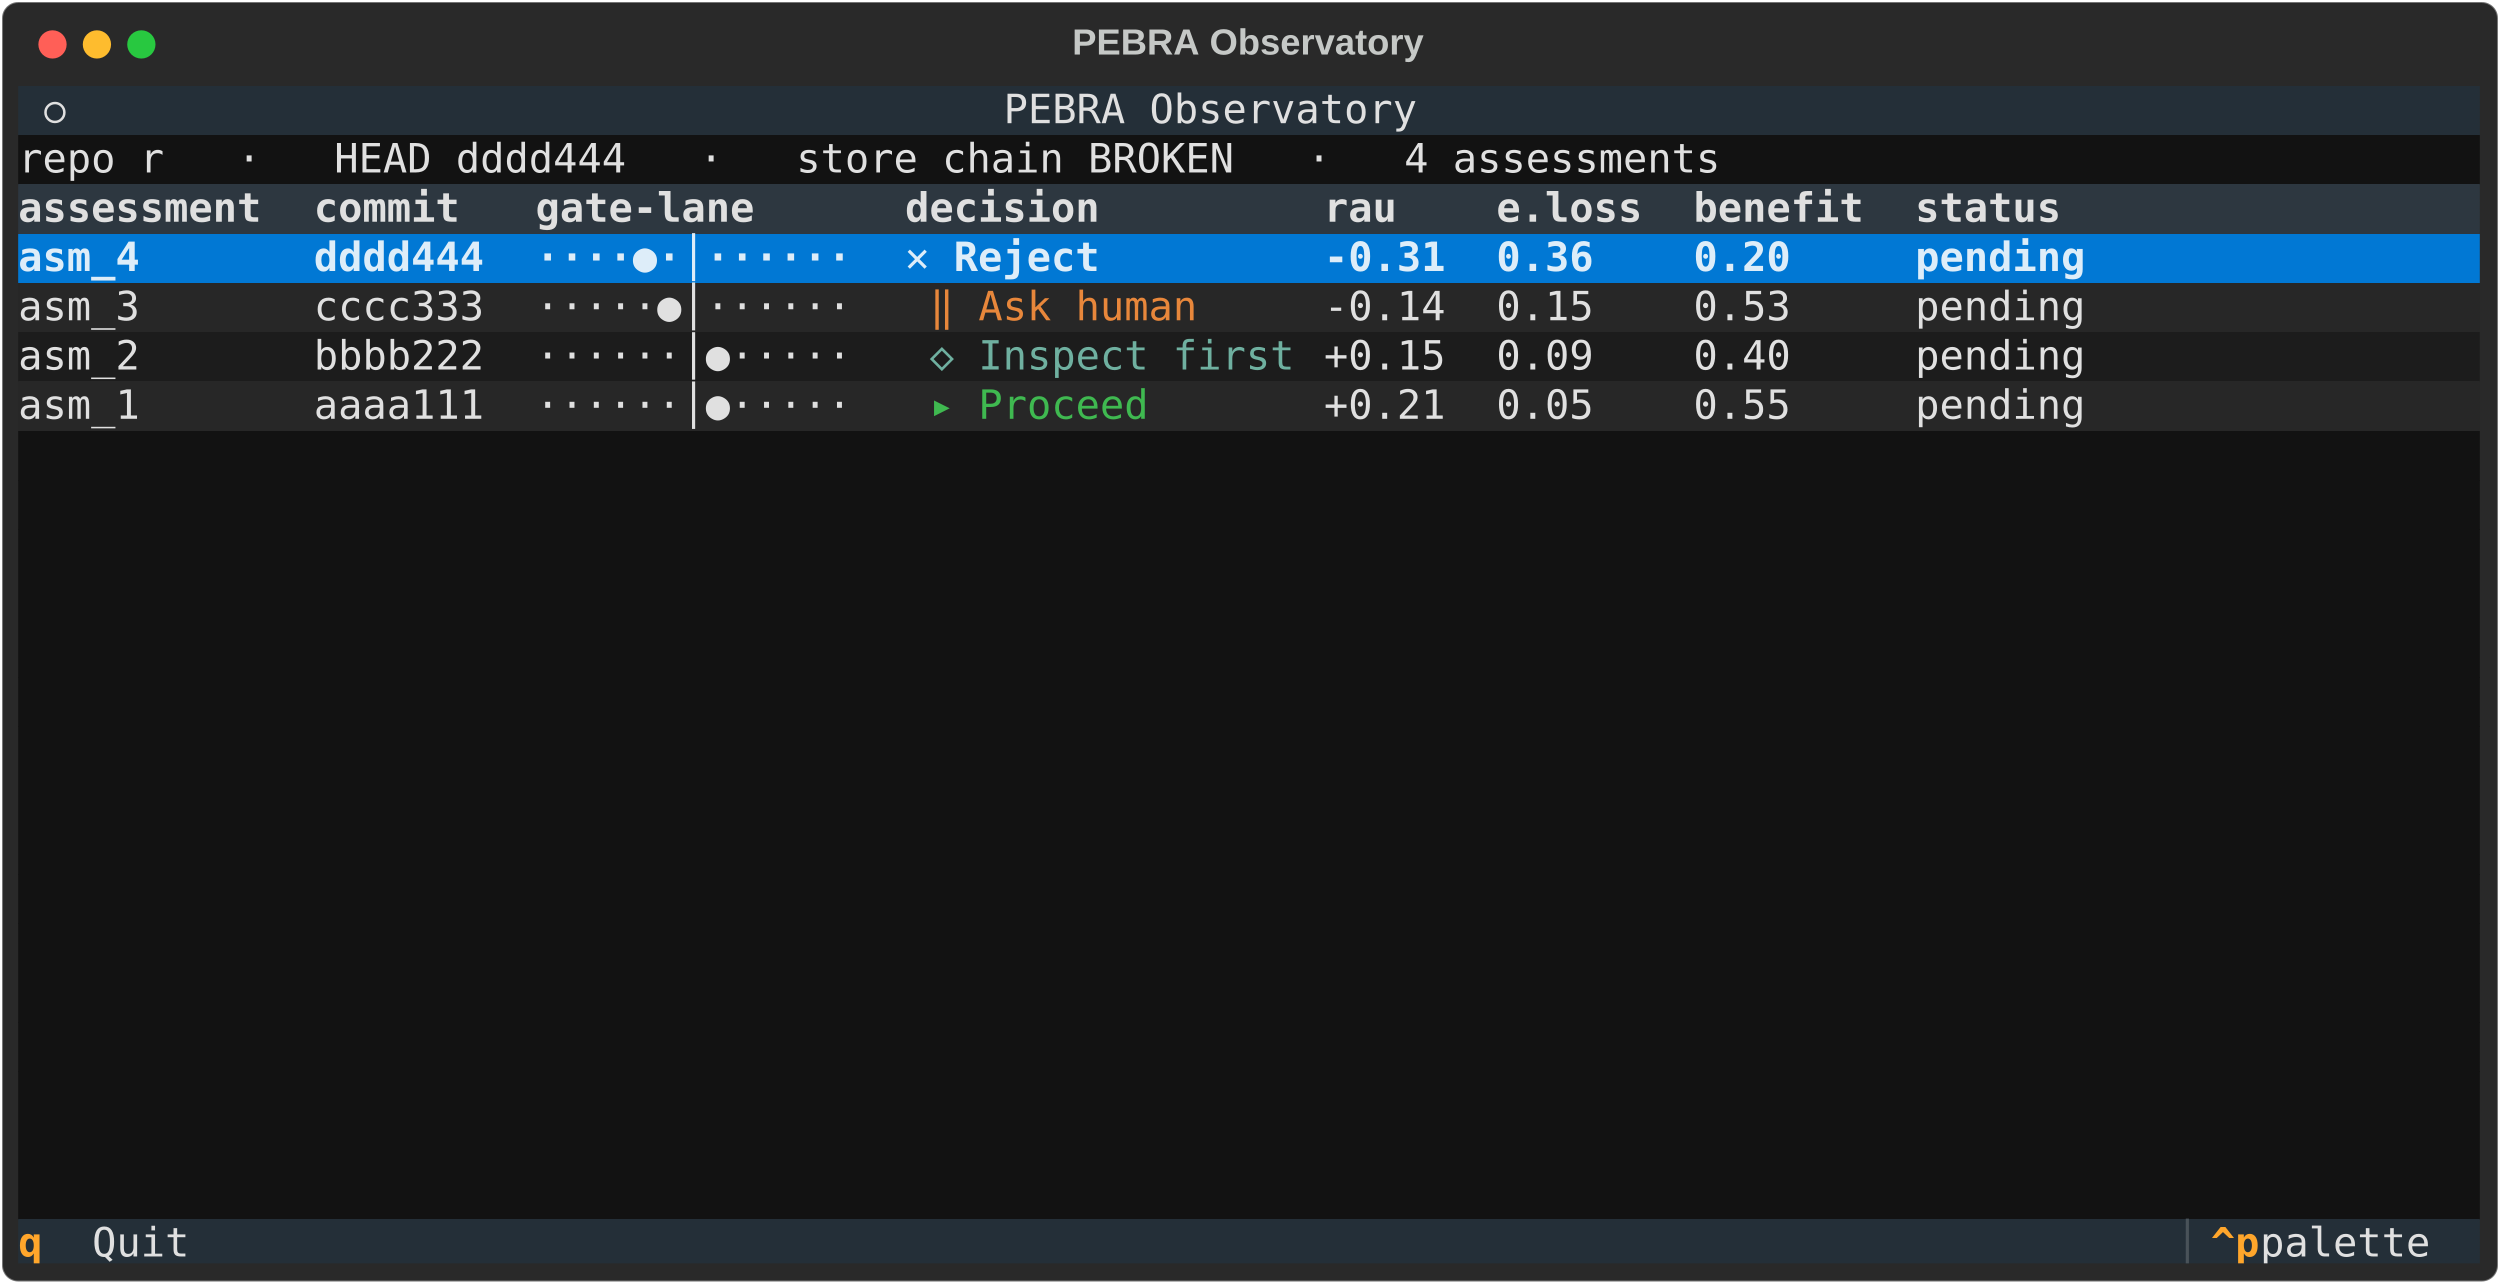
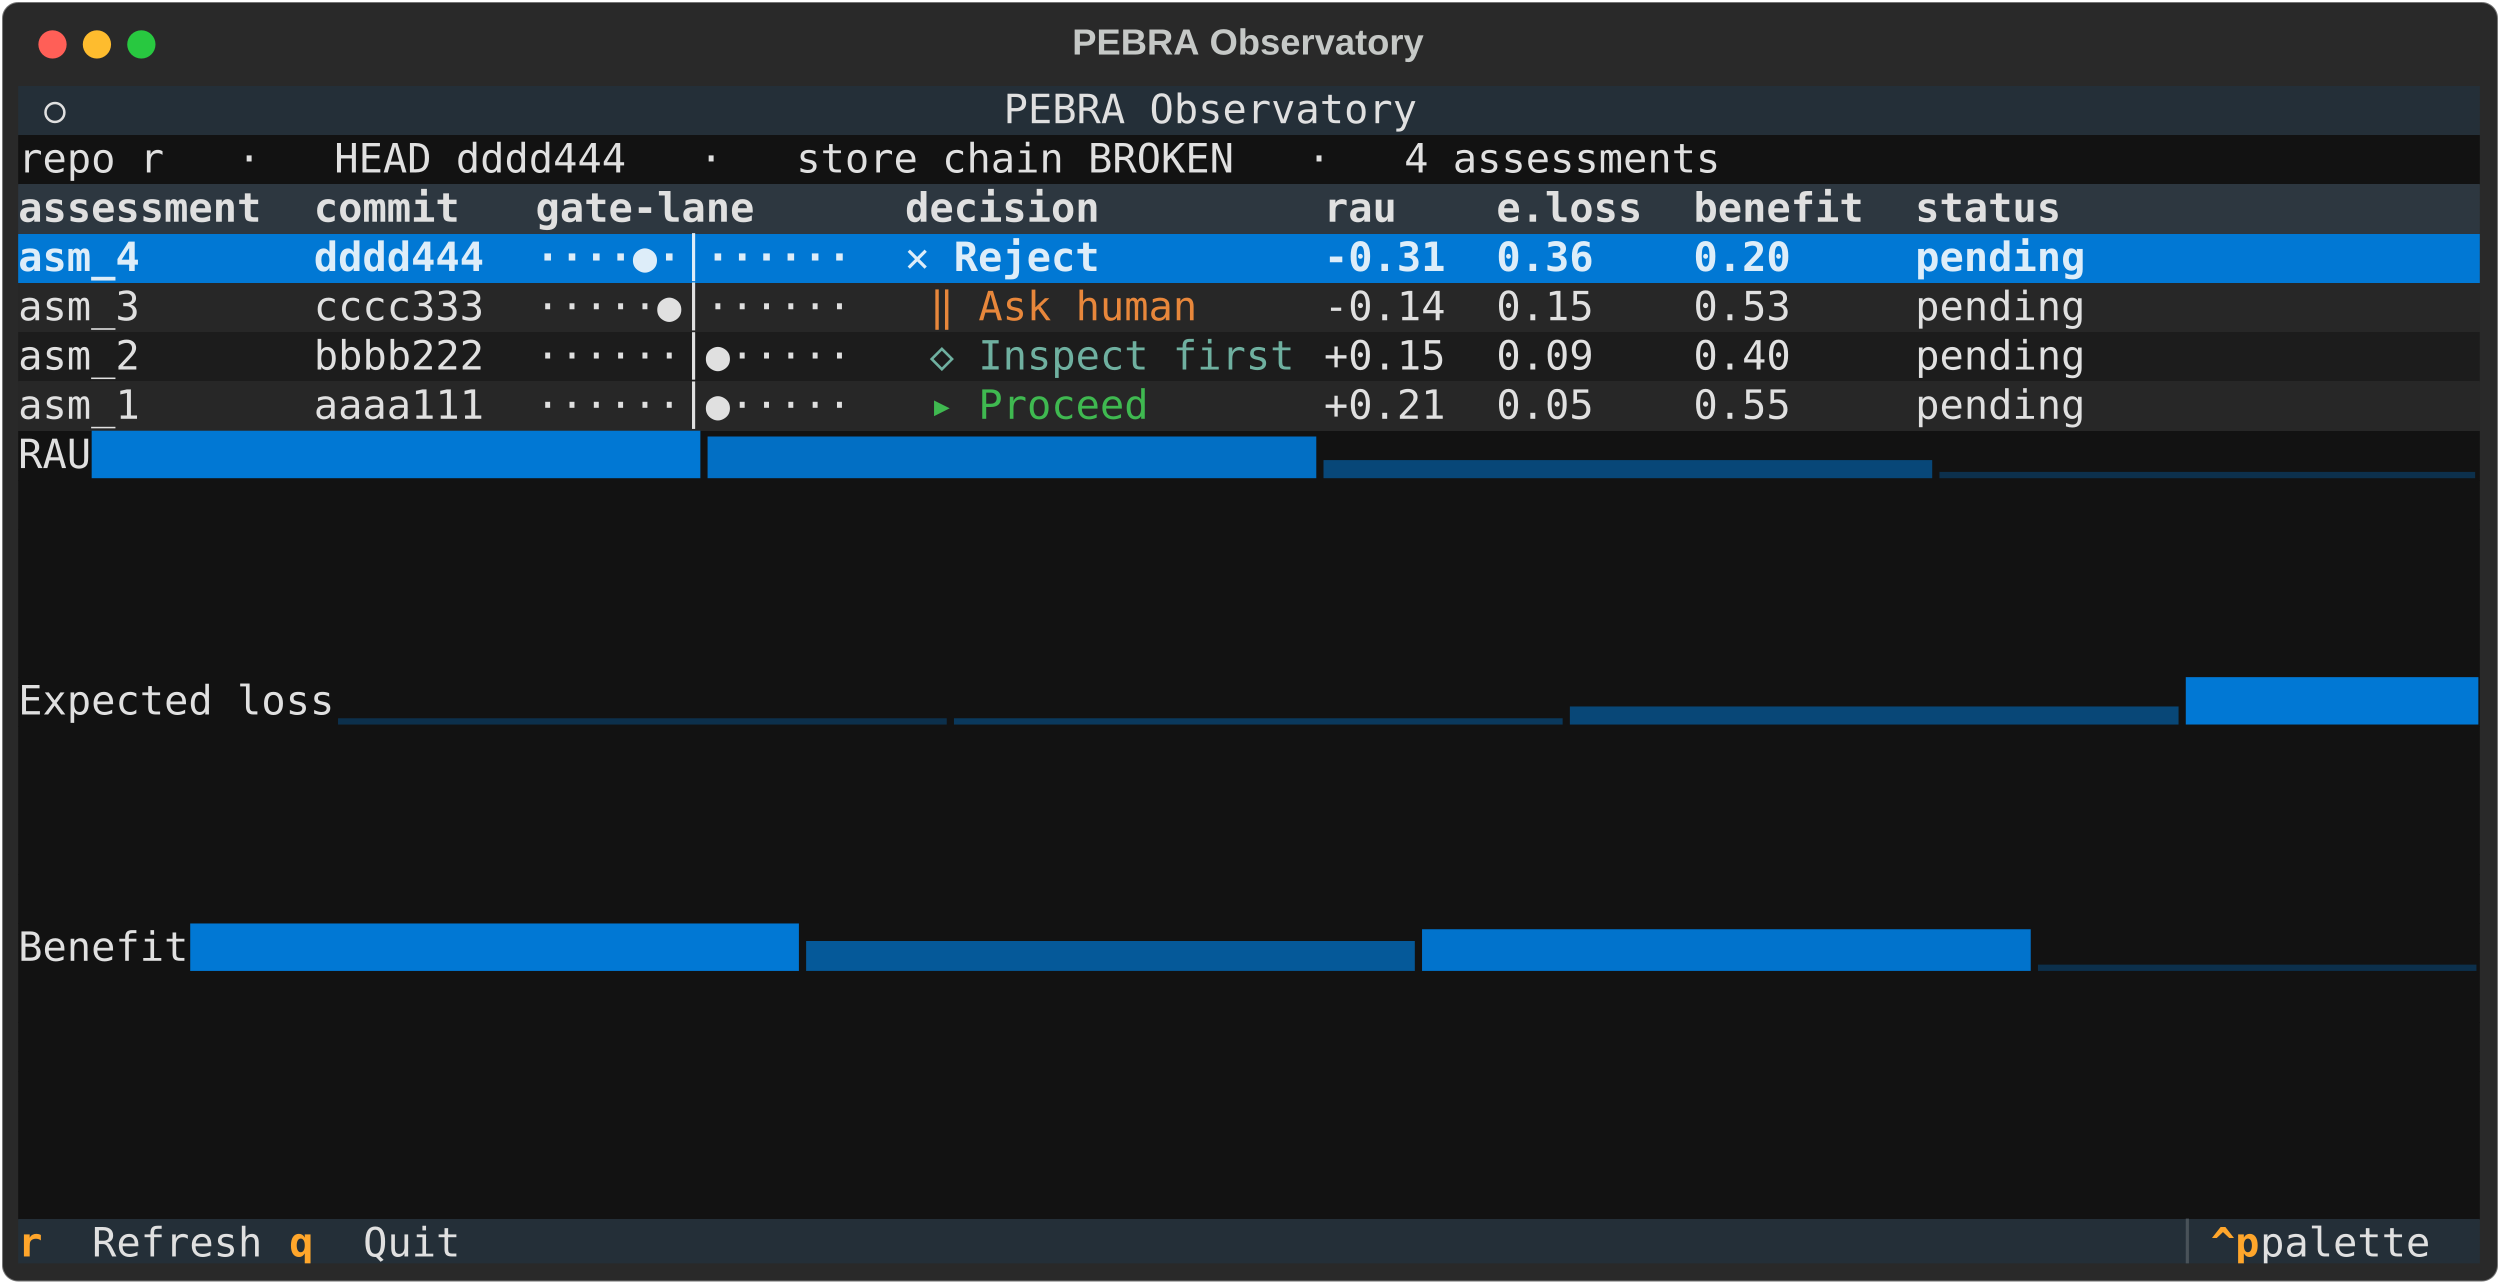
<svg xmlns="http://www.w3.org/2000/svg" class="rich-terminal" viewBox="0 0 1238 635.6">
  <style>

    @font-face {
        font-family: "Fira Code";
        src: local("FiraCode-Regular"),
                url("https://cdnjs.cloudflare.com/ajax/libs/firacode/6.2.0/woff2/FiraCode-Regular.woff2") format("woff2"),
                url("https://cdnjs.cloudflare.com/ajax/libs/firacode/6.2.0/woff/FiraCode-Regular.woff") format("woff");
        font-style: normal;
        font-weight: 400;
    }
    @font-face {
        font-family: "Fira Code";
        src: local("FiraCode-Bold"),
                url("https://cdnjs.cloudflare.com/ajax/libs/firacode/6.2.0/woff2/FiraCode-Bold.woff2") format("woff2"),
                url("https://cdnjs.cloudflare.com/ajax/libs/firacode/6.2.0/woff/FiraCode-Bold.woff") format("woff");
        font-style: bold;
        font-weight: 700;
    }

    .terminal-matrix {
        font-family: Fira Code, monospace;
        font-size: 20px;
        line-height: 24.4px;
        font-variant-east-asian: full-width;
    }

    .terminal-title {
        font-size: 18px;
        font-weight: bold;
        font-family: arial;
    }

    .terminal-r1 { fill: #c5c8c6 }
.terminal-r2 { fill: #e0e0e0 }
.terminal-r3 { fill: #e0e0e0;font-weight: bold }
.terminal-r4 { fill: #ddedf9;font-weight: bold }
.terminal-r5 { fill: #e8873b }
.terminal-r6 { fill: #6fb0a0 }
.terminal-r7 { fill: #3fb950 }
- .terminal-r8 { fill: #ffa62b;font-weight: bold }
- .terminal-r9 { fill: #495259 }
+ .terminal-r8 { fill: #0178d4 }
+ .terminal-r9 { fill: #026fc4 }
+ .terminal-r10 { fill: #084778 }
+ .terminal-r11 { fill: #0c304c }
+ .terminal-r12 { fill: #0a395d }
+ .terminal-r13 { fill: #084777 }
+ .terminal-r14 { fill: #055999 }
+ .terminal-r15 { fill: #0173cc }
+ .terminal-r16 { fill: #ffa62b;font-weight: bold }
+ .terminal-r17 { fill: #495259 }
    </style>
  <defs>
    <clipPath id="terminal-clip-terminal">
      <rect x="0" y="0" width="1219.0" height="584.6" />
    </clipPath>
    <clipPath id="terminal-line-0">
      <rect x="0" y="1.5" width="1220" height="24.65" />
    </clipPath>
    <clipPath id="terminal-line-1">
      <rect x="0" y="25.9" width="1220" height="24.65" />
    </clipPath>
    <clipPath id="terminal-line-2">
      <rect x="0" y="50.3" width="1220" height="24.65" />
    </clipPath>
    <clipPath id="terminal-line-3">
      <rect x="0" y="74.7" width="1220" height="24.65" />
    </clipPath>
    <clipPath id="terminal-line-4">
      <rect x="0" y="99.1" width="1220" height="24.65" />
    </clipPath>
    <clipPath id="terminal-line-5">
      <rect x="0" y="123.5" width="1220" height="24.65" />
    </clipPath>
    <clipPath id="terminal-line-6">
      <rect x="0" y="147.9" width="1220" height="24.65" />
    </clipPath>
    <clipPath id="terminal-line-7">
      <rect x="0" y="172.3" width="1220" height="24.65" />
    </clipPath>
    <clipPath id="terminal-line-8">
      <rect x="0" y="196.7" width="1220" height="24.65" />
    </clipPath>
    <clipPath id="terminal-line-9">
      <rect x="0" y="221.1" width="1220" height="24.65" />
    </clipPath>
    <clipPath id="terminal-line-10">
      <rect x="0" y="245.5" width="1220" height="24.65" />
    </clipPath>
    <clipPath id="terminal-line-11">
      <rect x="0" y="269.9" width="1220" height="24.65" />
    </clipPath>
    <clipPath id="terminal-line-12">
      <rect x="0" y="294.3" width="1220" height="24.65" />
    </clipPath>
    <clipPath id="terminal-line-13">
      <rect x="0" y="318.7" width="1220" height="24.65" />
    </clipPath>
    <clipPath id="terminal-line-14">
      <rect x="0" y="343.1" width="1220" height="24.65" />
    </clipPath>
    <clipPath id="terminal-line-15">
      <rect x="0" y="367.5" width="1220" height="24.65" />
    </clipPath>
    <clipPath id="terminal-line-16">
      <rect x="0" y="391.9" width="1220" height="24.65" />
    </clipPath>
    <clipPath id="terminal-line-17">
      <rect x="0" y="416.3" width="1220" height="24.65" />
    </clipPath>
    <clipPath id="terminal-line-18">
      <rect x="0" y="440.7" width="1220" height="24.65" />
    </clipPath>
    <clipPath id="terminal-line-19">
      <rect x="0" y="465.1" width="1220" height="24.65" />
    </clipPath>
    <clipPath id="terminal-line-20">
      <rect x="0" y="489.5" width="1220" height="24.65" />
    </clipPath>
    <clipPath id="terminal-line-21">
      <rect x="0" y="513.9" width="1220" height="24.65" />
    </clipPath>
    <clipPath id="terminal-line-22">
      <rect x="0" y="538.3" width="1220" height="24.65" />
    </clipPath>
  </defs>
  <rect fill="#292929" stroke="rgba(255,255,255,0.35)" stroke-width="1" x="1" y="1" width="1236" height="633.6" rx="8" />
  <text class="terminal-title" fill="#c5c8c6" text-anchor="middle" x="618" y="27">PEBRA Observatory</text>
  <g transform="translate(26,22)">
    <circle cx="0" cy="0" r="7" fill="#ff5f57" />
    <circle cx="22" cy="0" r="7" fill="#febc2e" />
    <circle cx="44" cy="0" r="7" fill="#28c840" />
  </g>
  <g transform="translate(9, 41)" clip-path="url(#terminal-clip-terminal)">
    <rect fill="#242f38" x="0" y="1.5" width="12.2" height="24.65" shape-rendering="crispEdges" />
    <rect fill="#242f38" x="12.2" y="1.5" width="12.2" height="24.65" shape-rendering="crispEdges" />
    <rect fill="#242f38" x="24.4" y="1.5" width="61" height="24.65" shape-rendering="crispEdges" />
    <rect fill="#242f38" x="85.4" y="1.5" width="12.2" height="24.65" shape-rendering="crispEdges" />
    <rect fill="#242f38" x="97.6" y="1.5" width="390.4" height="24.65" shape-rendering="crispEdges" />
    <rect fill="#242f38" x="488" y="1.5" width="207.4" height="24.65" shape-rendering="crispEdges" />
    <rect fill="#242f38" x="695.4" y="1.5" width="402.6" height="24.65" shape-rendering="crispEdges" />
    <rect fill="#242f38" x="1098" y="1.5" width="12.2" height="24.65" shape-rendering="crispEdges" />
    <rect fill="#242f38" x="1110.2" y="1.5" width="0" height="24.65" shape-rendering="crispEdges" />
    <rect fill="#242f38" x="1110.2" y="1.5" width="109.8" height="24.65" shape-rendering="crispEdges" />
    <rect fill="#121212" x="0" y="25.9" width="854" height="24.65" shape-rendering="crispEdges" />
    <rect fill="#121212" x="854" y="25.9" width="366" height="24.65" shape-rendering="crispEdges" />
    <rect fill="#2d3740" x="0" y="50.3" width="146.4" height="24.65" shape-rendering="crispEdges" />
    <rect fill="#2d3740" x="146.4" y="50.3" width="109.8" height="24.65" shape-rendering="crispEdges" />
    <rect fill="#2d3740" x="256.2" y="50.3" width="183" height="24.65" shape-rendering="crispEdges" />
    <rect fill="#2d3740" x="439.2" y="50.3" width="207.4" height="24.65" shape-rendering="crispEdges" />
    <rect fill="#2d3740" x="646.6" y="50.3" width="85.4" height="24.65" shape-rendering="crispEdges" />
    <rect fill="#2d3740" x="732" y="50.3" width="97.6" height="24.65" shape-rendering="crispEdges" />
    <rect fill="#2d3740" x="829.6" y="50.3" width="109.8" height="24.65" shape-rendering="crispEdges" />
    <rect fill="#2d3740" x="939.4" y="50.3" width="109.8" height="24.65" shape-rendering="crispEdges" />
    <rect fill="#2d3740" x="1049.2" y="50.3" width="170.8" height="24.65" shape-rendering="crispEdges" />
    <rect fill="#0178d4" x="0" y="74.7" width="146.4" height="24.65" shape-rendering="crispEdges" />
    <rect fill="#0178d4" x="146.4" y="74.7" width="109.8" height="24.65" shape-rendering="crispEdges" />
    <rect fill="#0178d4" x="256.2" y="74.7" width="183" height="24.65" shape-rendering="crispEdges" />
    <rect fill="#0178d4" x="439.2" y="74.7" width="207.4" height="24.65" shape-rendering="crispEdges" />
    <rect fill="#0178d4" x="646.6" y="74.7" width="85.4" height="24.65" shape-rendering="crispEdges" />
    <rect fill="#0178d4" x="732" y="74.7" width="97.6" height="24.65" shape-rendering="crispEdges" />
    <rect fill="#0178d4" x="829.6" y="74.7" width="109.8" height="24.65" shape-rendering="crispEdges" />
    <rect fill="#0178d4" x="939.4" y="74.7" width="109.8" height="24.65" shape-rendering="crispEdges" />
    <rect fill="#0178d4" x="1049.2" y="74.7" width="170.8" height="24.65" shape-rendering="crispEdges" />
    <rect fill="#272727" x="0" y="99.1" width="146.4" height="24.65" shape-rendering="crispEdges" />
    <rect fill="#272727" x="146.4" y="99.1" width="109.8" height="24.65" shape-rendering="crispEdges" />
    <rect fill="#272727" x="256.2" y="99.1" width="183" height="24.65" shape-rendering="crispEdges" />
    <rect fill="#272727" x="439.2" y="99.1" width="12.2" height="24.65" shape-rendering="crispEdges" />
    <rect fill="#272727" x="451.4" y="99.1" width="134.2" height="24.65" shape-rendering="crispEdges" />
    <rect fill="#272727" x="585.6" y="99.1" width="61" height="24.65" shape-rendering="crispEdges" />
    <rect fill="#272727" x="646.6" y="99.1" width="85.4" height="24.65" shape-rendering="crispEdges" />
    <rect fill="#272727" x="732" y="99.1" width="97.6" height="24.65" shape-rendering="crispEdges" />
    <rect fill="#272727" x="829.6" y="99.1" width="109.8" height="24.65" shape-rendering="crispEdges" />
    <rect fill="#272727" x="939.4" y="99.1" width="109.8" height="24.65" shape-rendering="crispEdges" />
    <rect fill="#272727" x="1049.2" y="99.1" width="170.8" height="24.65" shape-rendering="crispEdges" />
    <rect fill="#1c1c1c" x="0" y="123.5" width="146.4" height="24.65" shape-rendering="crispEdges" />
    <rect fill="#1c1c1c" x="146.4" y="123.5" width="109.8" height="24.65" shape-rendering="crispEdges" />
    <rect fill="#1c1c1c" x="256.2" y="123.5" width="183" height="24.65" shape-rendering="crispEdges" />
    <rect fill="#1c1c1c" x="439.2" y="123.5" width="12.2" height="24.65" shape-rendering="crispEdges" />
    <rect fill="#1c1c1c" x="451.4" y="123.5" width="183" height="24.65" shape-rendering="crispEdges" />
    <rect fill="#1c1c1c" x="634.4" y="123.5" width="12.2" height="24.65" shape-rendering="crispEdges" />
    <rect fill="#1c1c1c" x="646.6" y="123.5" width="85.4" height="24.65" shape-rendering="crispEdges" />
    <rect fill="#1c1c1c" x="732" y="123.5" width="97.6" height="24.65" shape-rendering="crispEdges" />
    <rect fill="#1c1c1c" x="829.6" y="123.5" width="109.8" height="24.65" shape-rendering="crispEdges" />
    <rect fill="#1c1c1c" x="939.4" y="123.5" width="109.8" height="24.65" shape-rendering="crispEdges" />
    <rect fill="#1c1c1c" x="1049.2" y="123.5" width="170.8" height="24.65" shape-rendering="crispEdges" />
    <rect fill="#272727" x="0" y="147.9" width="146.4" height="24.65" shape-rendering="crispEdges" />
    <rect fill="#272727" x="146.4" y="147.9" width="109.8" height="24.65" shape-rendering="crispEdges" />
    <rect fill="#272727" x="256.2" y="147.9" width="183" height="24.65" shape-rendering="crispEdges" />
    <rect fill="#272727" x="439.2" y="147.9" width="12.2" height="24.65" shape-rendering="crispEdges" />
    <rect fill="#272727" x="451.4" y="147.9" width="109.8" height="24.65" shape-rendering="crispEdges" />
    <rect fill="#272727" x="561.2" y="147.9" width="85.4" height="24.65" shape-rendering="crispEdges" />
    <rect fill="#272727" x="646.6" y="147.9" width="85.4" height="24.65" shape-rendering="crispEdges" />
    <rect fill="#272727" x="732" y="147.9" width="97.6" height="24.65" shape-rendering="crispEdges" />
    <rect fill="#272727" x="829.6" y="147.9" width="109.8" height="24.65" shape-rendering="crispEdges" />
    <rect fill="#272727" x="939.4" y="147.9" width="109.8" height="24.65" shape-rendering="crispEdges" />
    <rect fill="#272727" x="1049.2" y="147.9" width="170.8" height="24.65" shape-rendering="crispEdges" />
-     <rect fill="#121212" x="0" y="172.3" width="1220" height="24.65" shape-rendering="crispEdges" />
+     <rect fill="#121212" x="0" y="172.3" width="36.6" height="24.65" shape-rendering="crispEdges" />
+     <rect fill="#121212" x="36.6" y="172.3" width="305" height="24.65" shape-rendering="crispEdges" />
+     <rect fill="#121212" x="341.6" y="172.3" width="305" height="24.65" shape-rendering="crispEdges" />
+     <rect fill="#121212" x="646.6" y="172.3" width="305" height="24.65" shape-rendering="crispEdges" />
+     <rect fill="#121212" x="951.6" y="172.3" width="268.4" height="24.65" shape-rendering="crispEdges" />
    <rect fill="#121212" x="0" y="196.7" width="1220" height="24.65" shape-rendering="crispEdges" />
    <rect fill="#121212" x="0" y="221.1" width="1220" height="24.65" shape-rendering="crispEdges" />
    <rect fill="#121212" x="0" y="245.5" width="1220" height="24.65" shape-rendering="crispEdges" />
    <rect fill="#121212" x="0" y="269.9" width="1220" height="24.65" shape-rendering="crispEdges" />
-     <rect fill="#121212" x="0" y="294.3" width="1220" height="24.65" shape-rendering="crispEdges" />
+     <rect fill="#121212" x="0" y="294.3" width="158.6" height="24.65" shape-rendering="crispEdges" />
+     <rect fill="#121212" x="158.6" y="294.3" width="305" height="24.65" shape-rendering="crispEdges" />
+     <rect fill="#121212" x="463.6" y="294.3" width="305" height="24.65" shape-rendering="crispEdges" />
+     <rect fill="#121212" x="768.6" y="294.3" width="305" height="24.65" shape-rendering="crispEdges" />
+     <rect fill="#121212" x="1073.6" y="294.3" width="146.4" height="24.65" shape-rendering="crispEdges" />
    <rect fill="#121212" x="0" y="318.7" width="1220" height="24.65" shape-rendering="crispEdges" />
    <rect fill="#121212" x="0" y="343.1" width="1220" height="24.65" shape-rendering="crispEdges" />
    <rect fill="#121212" x="0" y="367.5" width="1220" height="24.65" shape-rendering="crispEdges" />
    <rect fill="#121212" x="0" y="391.9" width="1220" height="24.65" shape-rendering="crispEdges" />
-     <rect fill="#121212" x="0" y="416.3" width="1220" height="24.65" shape-rendering="crispEdges" />
+     <rect fill="#121212" x="0" y="416.3" width="85.4" height="24.65" shape-rendering="crispEdges" />
+     <rect fill="#121212" x="85.4" y="416.3" width="305" height="24.65" shape-rendering="crispEdges" />
+     <rect fill="#121212" x="390.4" y="416.3" width="305" height="24.65" shape-rendering="crispEdges" />
+     <rect fill="#121212" x="695.4" y="416.3" width="305" height="24.65" shape-rendering="crispEdges" />
+     <rect fill="#121212" x="1000.4" y="416.3" width="219.6" height="24.65" shape-rendering="crispEdges" />
    <rect fill="#121212" x="0" y="440.7" width="1220" height="24.65" shape-rendering="crispEdges" />
    <rect fill="#121212" x="0" y="465.1" width="1220" height="24.65" shape-rendering="crispEdges" />
    <rect fill="#121212" x="0" y="489.5" width="1220" height="24.65" shape-rendering="crispEdges" />
    <rect fill="#121212" x="0" y="513.9" width="1220" height="24.65" shape-rendering="crispEdges" />
    <rect fill="#121212" x="0" y="538.3" width="1220" height="24.65" shape-rendering="crispEdges" />
    <rect fill="#242f38" x="0" y="562.7" width="36.6" height="24.65" shape-rendering="crispEdges" />
-     <rect fill="#242f38" x="36.6" y="562.7" width="61" height="24.65" shape-rendering="crispEdges" />
-     <rect fill="#242f38" x="97.6" y="562.7" width="976" height="24.65" shape-rendering="crispEdges" />
+     <rect fill="#242f38" x="36.6" y="562.7" width="97.6" height="24.65" shape-rendering="crispEdges" />
+     <rect fill="#242f38" x="134.2" y="562.7" width="36.6" height="24.65" shape-rendering="crispEdges" />
+     <rect fill="#242f38" x="170.8" y="562.7" width="61" height="24.65" shape-rendering="crispEdges" />
+     <rect fill="#242f38" x="231.8" y="562.7" width="841.8" height="24.65" shape-rendering="crispEdges" />
    <rect fill="#242f38" x="1073.6" y="562.7" width="12.2" height="24.65" shape-rendering="crispEdges" />
    <rect fill="#242f38" x="1085.8" y="562.7" width="24.4" height="24.65" shape-rendering="crispEdges" />
    <rect fill="#242f38" x="1110.2" y="562.7" width="97.6" height="24.65" shape-rendering="crispEdges" />
    <rect fill="#242f38" x="1207.8" y="562.7" width="12.2" height="24.65" shape-rendering="crispEdges" />
    <g class="terminal-matrix">
      <text class="terminal-r2" x="12.2" y="20" textLength="12.2" clip-path="url(#terminal-line-0)">⭘</text>
      <text class="terminal-r2" x="488" y="20" textLength="207.4" clip-path="url(#terminal-line-0)">PEBRA Observatory</text>
      <text class="terminal-r1" x="1220" y="20" textLength="12.2" clip-path="url(#terminal-line-0)">
</text>
      <text class="terminal-r2" x="0" y="44.4" textLength="854" clip-path="url(#terminal-line-1)">repo r   ·   HEAD dddd444   ·   store chain BROKEN   ·   4 assessments</text>
      <text class="terminal-r1" x="1220" y="44.4" textLength="12.2" clip-path="url(#terminal-line-1)">
</text>
      <text class="terminal-r3" x="0" y="68.8" textLength="146.4" clip-path="url(#terminal-line-2)"> assessment </text>
      <text class="terminal-r3" x="146.4" y="68.8" textLength="109.8" clip-path="url(#terminal-line-2)"> commit  </text>
      <text class="terminal-r3" x="256.2" y="68.8" textLength="183" clip-path="url(#terminal-line-2)"> gate-lane     </text>
      <text class="terminal-r3" x="439.2" y="68.8" textLength="207.4" clip-path="url(#terminal-line-2)"> decision        </text>
      <text class="terminal-r3" x="646.6" y="68.8" textLength="85.4" clip-path="url(#terminal-line-2)"> rau   </text>
      <text class="terminal-r3" x="732" y="68.8" textLength="97.6" clip-path="url(#terminal-line-2)"> e.loss </text>
      <text class="terminal-r3" x="829.6" y="68.8" textLength="109.8" clip-path="url(#terminal-line-2)"> benefit </text>
      <text class="terminal-r3" x="939.4" y="68.8" textLength="109.8" clip-path="url(#terminal-line-2)"> status  </text>
      <text class="terminal-r1" x="1220" y="68.8" textLength="12.2" clip-path="url(#terminal-line-2)">
</text>
      <text class="terminal-r4" x="0" y="93.2" textLength="146.4" clip-path="url(#terminal-line-3)"> asm_4      </text>
      <text class="terminal-r4" x="146.4" y="93.2" textLength="109.8" clip-path="url(#terminal-line-3)"> dddd444 </text>
      <text class="terminal-r4" x="256.2" y="93.2" textLength="183" clip-path="url(#terminal-line-3)"> ····●·│······ </text>
      <text class="terminal-r4" x="439.2" y="93.2" textLength="207.4" clip-path="url(#terminal-line-3)"> ✕ Reject        </text>
      <text class="terminal-r4" x="646.6" y="93.2" textLength="85.4" clip-path="url(#terminal-line-3)"> -0.31 </text>
      <text class="terminal-r4" x="732" y="93.2" textLength="97.6" clip-path="url(#terminal-line-3)"> 0.36   </text>
      <text class="terminal-r4" x="829.6" y="93.2" textLength="109.8" clip-path="url(#terminal-line-3)"> 0.20    </text>
      <text class="terminal-r4" x="939.4" y="93.2" textLength="109.8" clip-path="url(#terminal-line-3)"> pending </text>
      <text class="terminal-r1" x="1220" y="93.2" textLength="12.2" clip-path="url(#terminal-line-3)">
</text>
      <text class="terminal-r2" x="0" y="117.6" textLength="146.4" clip-path="url(#terminal-line-4)"> asm_3      </text>
      <text class="terminal-r2" x="146.4" y="117.6" textLength="109.8" clip-path="url(#terminal-line-4)"> cccc333 </text>
      <text class="terminal-r2" x="256.2" y="117.6" textLength="183" clip-path="url(#terminal-line-4)"> ·····●│······ </text>
      <text class="terminal-r5" x="451.4" y="117.6" textLength="134.2" clip-path="url(#terminal-line-4)">‖ Ask human</text>
      <text class="terminal-r2" x="646.6" y="117.6" textLength="85.4" clip-path="url(#terminal-line-4)"> -0.14 </text>
      <text class="terminal-r2" x="732" y="117.6" textLength="97.6" clip-path="url(#terminal-line-4)"> 0.15   </text>
      <text class="terminal-r2" x="829.6" y="117.6" textLength="109.8" clip-path="url(#terminal-line-4)"> 0.53    </text>
      <text class="terminal-r2" x="939.4" y="117.6" textLength="109.8" clip-path="url(#terminal-line-4)"> pending </text>
      <text class="terminal-r1" x="1220" y="117.6" textLength="12.2" clip-path="url(#terminal-line-4)">
</text>
      <text class="terminal-r2" x="0" y="142" textLength="146.4" clip-path="url(#terminal-line-5)"> asm_2      </text>
      <text class="terminal-r2" x="146.4" y="142" textLength="109.8" clip-path="url(#terminal-line-5)"> bbbb222 </text>
      <text class="terminal-r2" x="256.2" y="142" textLength="183" clip-path="url(#terminal-line-5)"> ······│●····· </text>
      <text class="terminal-r6" x="451.4" y="142" textLength="183" clip-path="url(#terminal-line-5)">◇ Inspect first</text>
      <text class="terminal-r2" x="646.6" y="142" textLength="85.4" clip-path="url(#terminal-line-5)"> +0.15 </text>
      <text class="terminal-r2" x="732" y="142" textLength="97.6" clip-path="url(#terminal-line-5)"> 0.09   </text>
      <text class="terminal-r2" x="829.6" y="142" textLength="109.8" clip-path="url(#terminal-line-5)"> 0.40    </text>
      <text class="terminal-r2" x="939.4" y="142" textLength="109.8" clip-path="url(#terminal-line-5)"> pending </text>
      <text class="terminal-r1" x="1220" y="142" textLength="12.2" clip-path="url(#terminal-line-5)">
</text>
      <text class="terminal-r2" x="0" y="166.4" textLength="146.4" clip-path="url(#terminal-line-6)"> asm_1      </text>
      <text class="terminal-r2" x="146.4" y="166.4" textLength="109.8" clip-path="url(#terminal-line-6)"> aaaa111 </text>
      <text class="terminal-r2" x="256.2" y="166.4" textLength="183" clip-path="url(#terminal-line-6)"> ······│●····· </text>
      <text class="terminal-r7" x="451.4" y="166.4" textLength="109.8" clip-path="url(#terminal-line-6)">▸ Proceed</text>
      <text class="terminal-r2" x="646.6" y="166.4" textLength="85.4" clip-path="url(#terminal-line-6)"> +0.21 </text>
      <text class="terminal-r2" x="732" y="166.4" textLength="97.6" clip-path="url(#terminal-line-6)"> 0.05   </text>
      <text class="terminal-r2" x="829.6" y="166.4" textLength="109.8" clip-path="url(#terminal-line-6)"> 0.55    </text>
      <text class="terminal-r2" x="939.4" y="166.4" textLength="109.8" clip-path="url(#terminal-line-6)"> pending </text>
      <text class="terminal-r1" x="1220" y="166.4" textLength="12.2" clip-path="url(#terminal-line-6)">
</text>
+       <text class="terminal-r2" x="0" y="190.8" textLength="36.6" clip-path="url(#terminal-line-7)">RAU</text>
+       <text class="terminal-r8" x="36.6" y="190.8" textLength="305" clip-path="url(#terminal-line-7)">█████████████████████████</text>
+       <text class="terminal-r9" x="341.6" y="190.8" textLength="305" clip-path="url(#terminal-line-7)">▇▇▇▇▇▇▇▇▇▇▇▇▇▇▇▇▇▇▇▇▇▇▇▇▇</text>
+       <text class="terminal-r10" x="646.6" y="190.8" textLength="305" clip-path="url(#terminal-line-7)">▃▃▃▃▃▃▃▃▃▃▃▃▃▃▃▃▃▃▃▃▃▃▃▃▃</text>
+       <text class="terminal-r11" x="951.6" y="190.8" textLength="268.4" clip-path="url(#terminal-line-7)">▁▁▁▁▁▁▁▁▁▁▁▁▁▁▁▁▁▁▁▁▁▁</text>
      <text class="terminal-r1" x="1220" y="190.8" textLength="12.2" clip-path="url(#terminal-line-7)">
</text>
      <text class="terminal-r1" x="1220" y="215.2" textLength="12.2" clip-path="url(#terminal-line-8)">
</text>
      <text class="terminal-r1" x="1220" y="239.6" textLength="12.2" clip-path="url(#terminal-line-9)">
</text>
      <text class="terminal-r1" x="1220" y="264" textLength="12.2" clip-path="url(#terminal-line-10)">
</text>
      <text class="terminal-r1" x="1220" y="288.4" textLength="12.2" clip-path="url(#terminal-line-11)">
</text>
+       <text class="terminal-r2" x="0" y="312.8" textLength="158.6" clip-path="url(#terminal-line-12)">Expected loss</text>
+       <text class="terminal-r11" x="158.6" y="312.8" textLength="305" clip-path="url(#terminal-line-12)">▁▁▁▁▁▁▁▁▁▁▁▁▁▁▁▁▁▁▁▁▁▁▁▁▁</text>
+       <text class="terminal-r12" x="463.6" y="312.8" textLength="305" clip-path="url(#terminal-line-12)">▁▁▁▁▁▁▁▁▁▁▁▁▁▁▁▁▁▁▁▁▁▁▁▁▁</text>
+       <text class="terminal-r13" x="768.6" y="312.8" textLength="305" clip-path="url(#terminal-line-12)">▃▃▃▃▃▃▃▃▃▃▃▃▃▃▃▃▃▃▃▃▃▃▃▃▃</text>
+       <text class="terminal-r8" x="1073.6" y="312.8" textLength="146.4" clip-path="url(#terminal-line-12)">████████████</text>
      <text class="terminal-r1" x="1220" y="312.8" textLength="12.2" clip-path="url(#terminal-line-12)">
</text>
      <text class="terminal-r1" x="1220" y="337.2" textLength="12.2" clip-path="url(#terminal-line-13)">
</text>
      <text class="terminal-r1" x="1220" y="361.6" textLength="12.2" clip-path="url(#terminal-line-14)">
</text>
      <text class="terminal-r1" x="1220" y="386" textLength="12.2" clip-path="url(#terminal-line-15)">
</text>
      <text class="terminal-r1" x="1220" y="410.4" textLength="12.2" clip-path="url(#terminal-line-16)">
</text>
+       <text class="terminal-r2" x="0" y="434.8" textLength="85.4" clip-path="url(#terminal-line-17)">Benefit</text>
+       <text class="terminal-r8" x="85.4" y="434.8" textLength="305" clip-path="url(#terminal-line-17)">█████████████████████████</text>
+       <text class="terminal-r14" x="390.4" y="434.8" textLength="305" clip-path="url(#terminal-line-17)">▅▅▅▅▅▅▅▅▅▅▅▅▅▅▅▅▅▅▅▅▅▅▅▅▅</text>
+       <text class="terminal-r15" x="695.4" y="434.8" textLength="305" clip-path="url(#terminal-line-17)">▇▇▇▇▇▇▇▇▇▇▇▇▇▇▇▇▇▇▇▇▇▇▇▇▇</text>
+       <text class="terminal-r11" x="1000.4" y="434.8" textLength="219.6" clip-path="url(#terminal-line-17)">▁▁▁▁▁▁▁▁▁▁▁▁▁▁▁▁▁▁</text>
      <text class="terminal-r1" x="1220" y="434.8" textLength="12.2" clip-path="url(#terminal-line-17)">
</text>
      <text class="terminal-r1" x="1220" y="459.2" textLength="12.2" clip-path="url(#terminal-line-18)">
</text>
      <text class="terminal-r1" x="1220" y="483.6" textLength="12.2" clip-path="url(#terminal-line-19)">
</text>
      <text class="terminal-r1" x="1220" y="508" textLength="12.2" clip-path="url(#terminal-line-20)">
</text>
      <text class="terminal-r1" x="1220" y="532.4" textLength="12.2" clip-path="url(#terminal-line-21)">
</text>
      <text class="terminal-r1" x="1220" y="556.8" textLength="12.2" clip-path="url(#terminal-line-22)">
</text>
-       <text class="terminal-r8" x="0" y="581.2" textLength="36.6" clip-path="url(#terminal-line-23)"> q </text>
-       <text class="terminal-r2" x="36.6" y="581.2" textLength="61" clip-path="url(#terminal-line-23)">Quit </text>
-       <text class="terminal-r9" x="1073.6" y="581.2" textLength="12.2" clip-path="url(#terminal-line-23)">▏</text>
-       <text class="terminal-r8" x="1085.8" y="581.2" textLength="24.4" clip-path="url(#terminal-line-23)">^p</text>
+       <text class="terminal-r16" x="0" y="581.2" textLength="36.6" clip-path="url(#terminal-line-23)"> r </text>
+       <text class="terminal-r2" x="36.6" y="581.2" textLength="97.6" clip-path="url(#terminal-line-23)">Refresh </text>
+       <text class="terminal-r16" x="134.2" y="581.2" textLength="36.6" clip-path="url(#terminal-line-23)"> q </text>
+       <text class="terminal-r2" x="170.8" y="581.2" textLength="61" clip-path="url(#terminal-line-23)">Quit </text>
+       <text class="terminal-r17" x="1073.6" y="581.2" textLength="12.2" clip-path="url(#terminal-line-23)">▏</text>
+       <text class="terminal-r16" x="1085.8" y="581.2" textLength="24.4" clip-path="url(#terminal-line-23)">^p</text>
      <text class="terminal-r2" x="1110.2" y="581.2" textLength="97.6" clip-path="url(#terminal-line-23)"> palette</text>
    </g>
  </g>
</svg>
